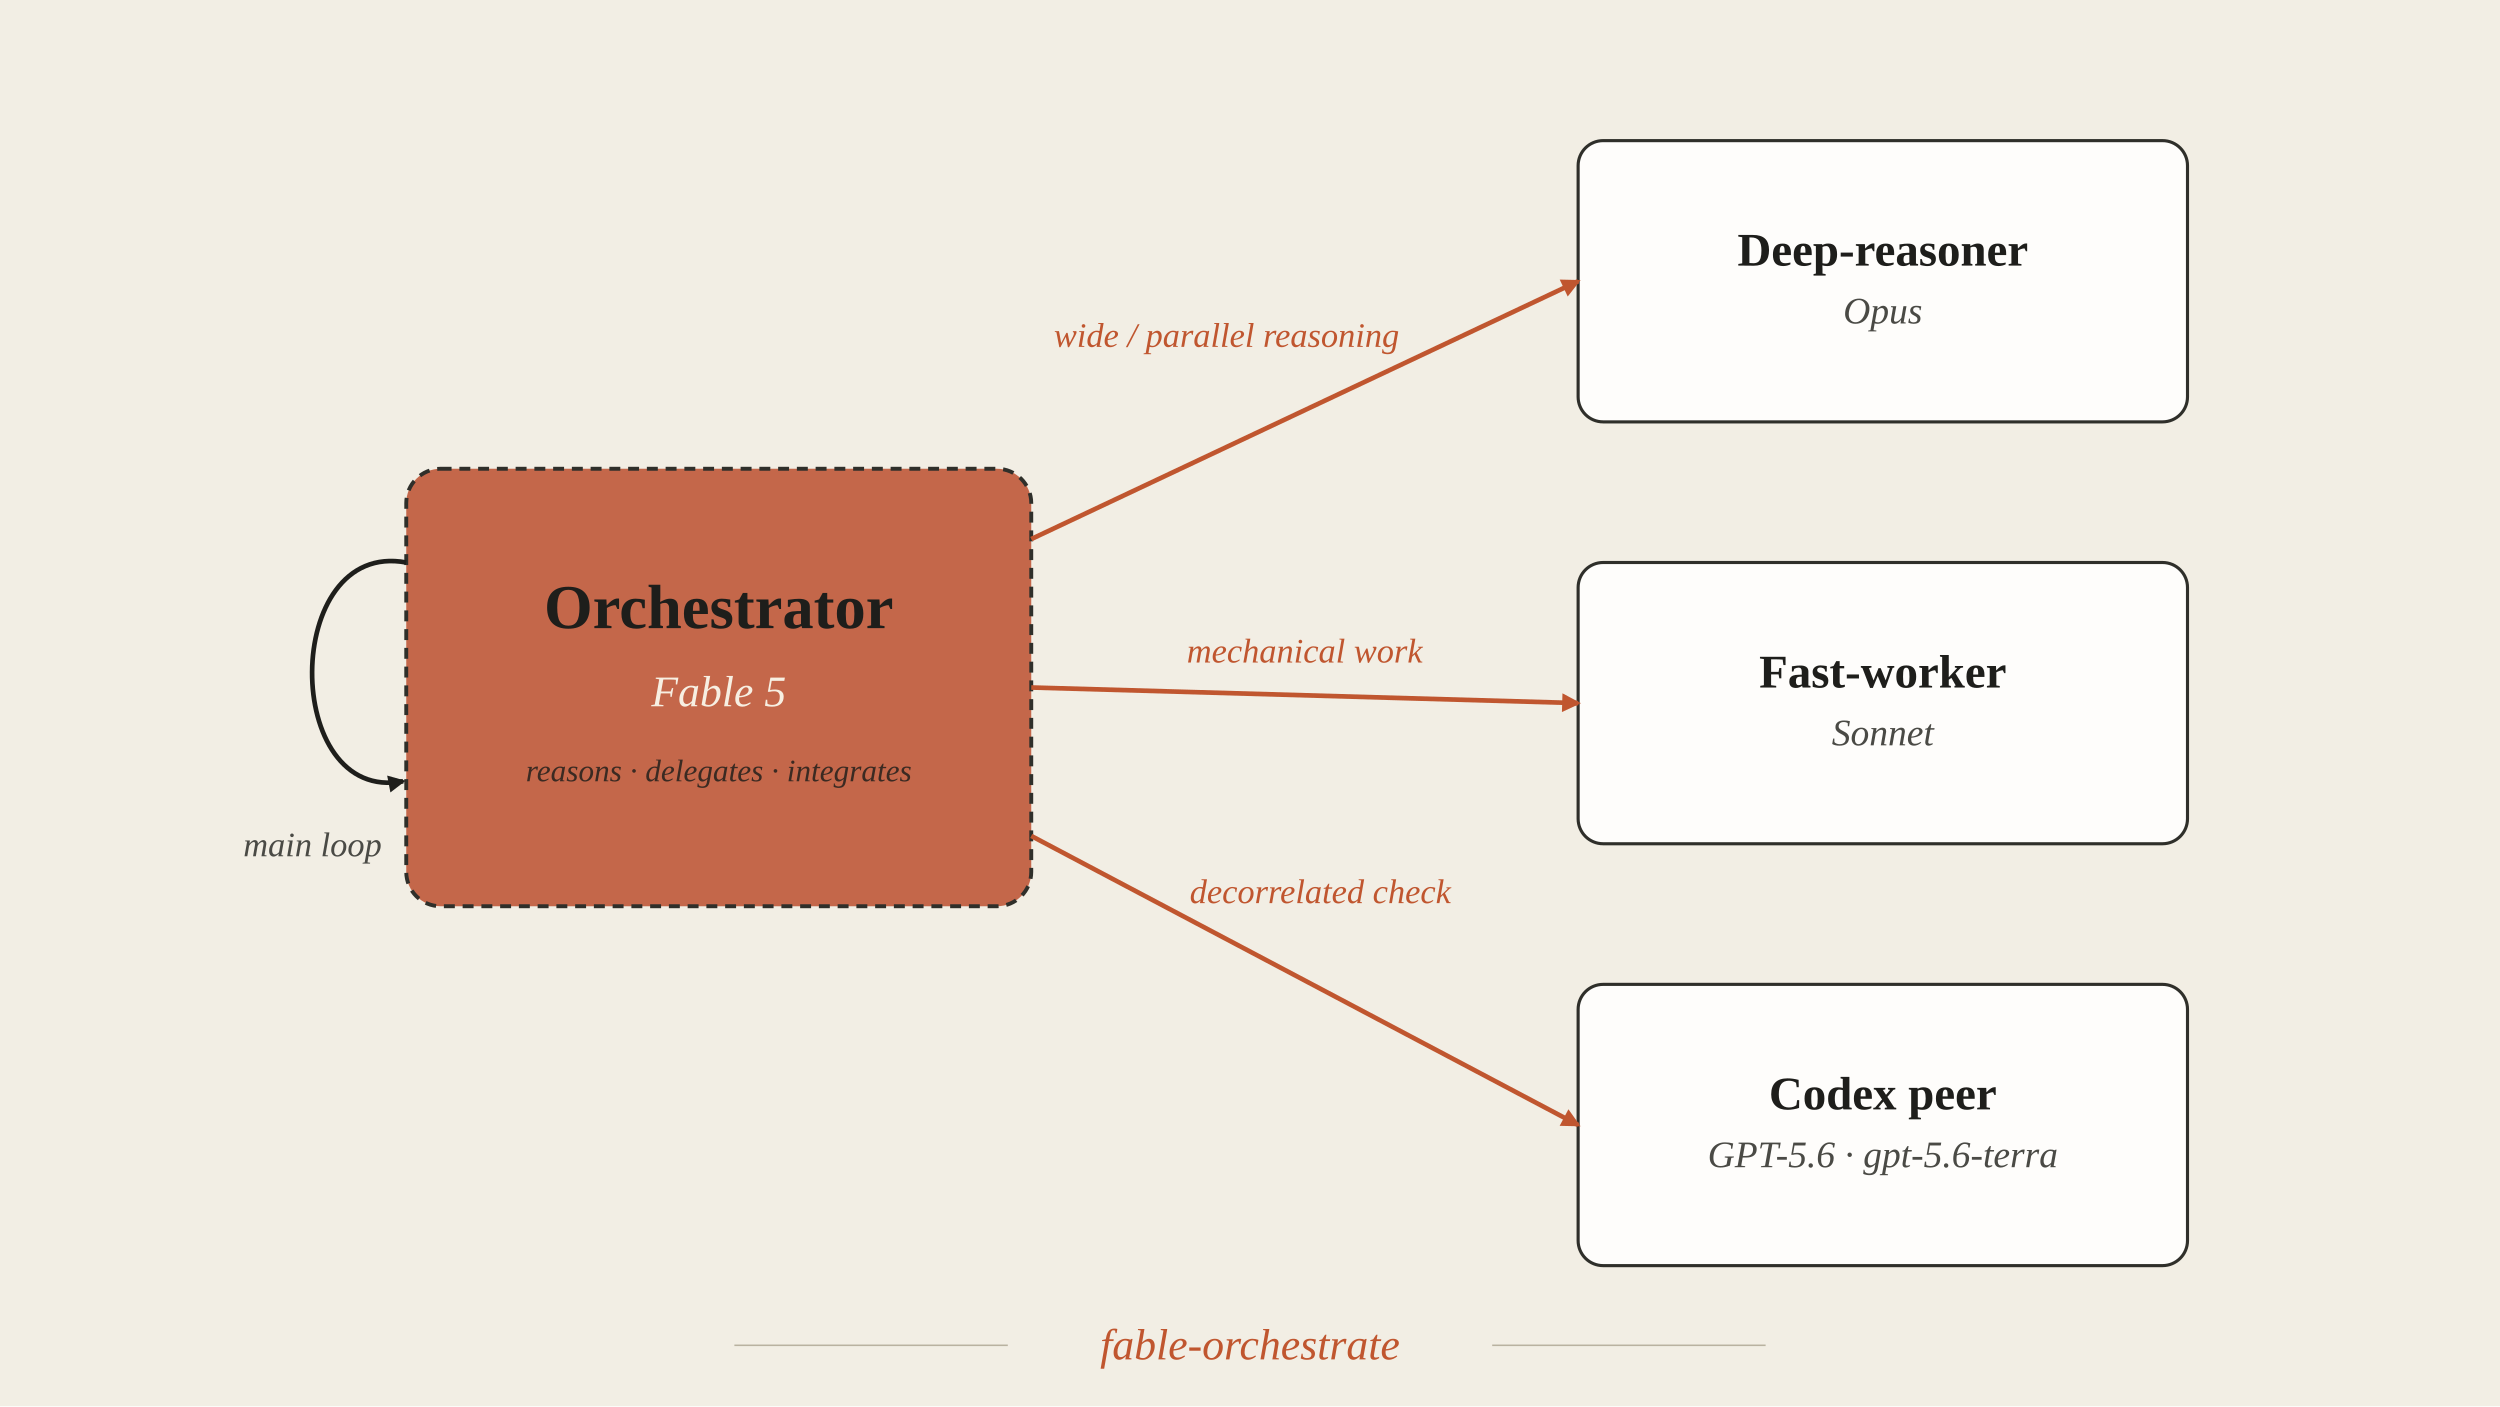
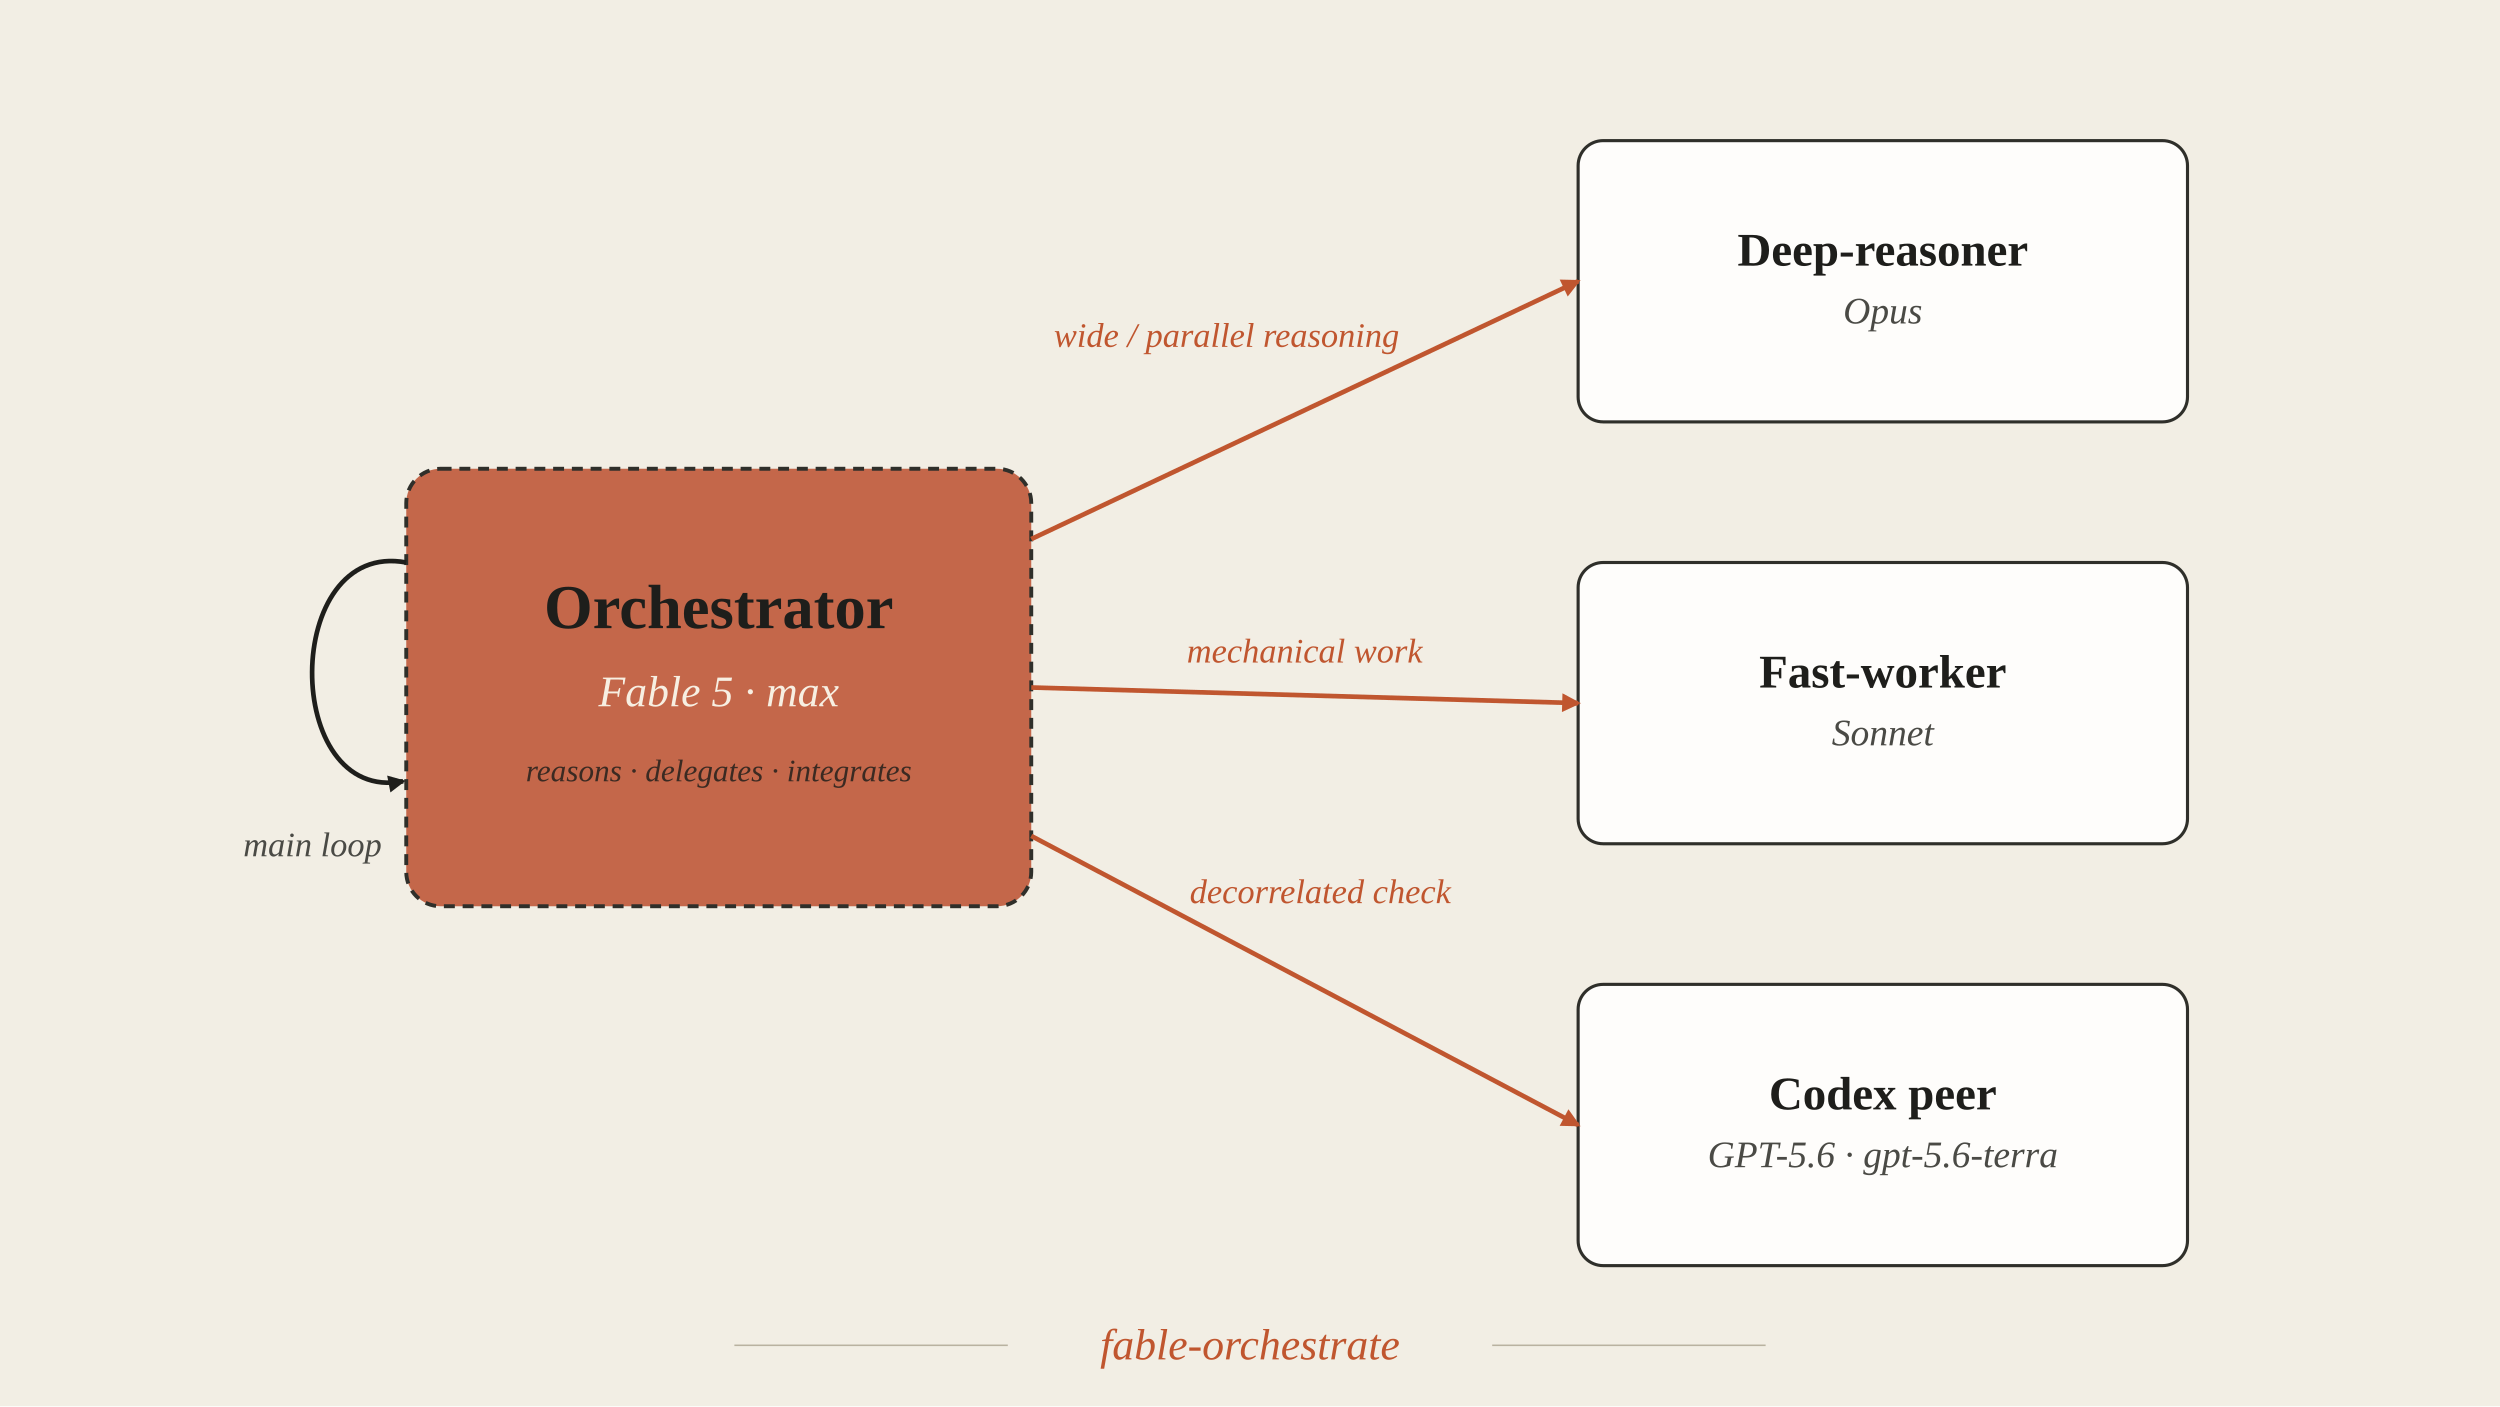
<svg xmlns="http://www.w3.org/2000/svg" viewBox="0 0 1600 900" width="1600" height="900" role="img">
  <defs>
    <marker id="ah-o" viewBox="0 0 10 10" refX="8.5" refY="5" markerWidth="12" markerHeight="12" orient="auto" markerUnits="userSpaceOnUse">
      <path d="M0,0 L10,5 L0,10 z" fill="#C0562F" />
    </marker>
    <marker id="ah-k" viewBox="0 0 10 10" refX="8.5" refY="5" markerWidth="11" markerHeight="11" orient="auto" markerUnits="userSpaceOnUse">
      <path d="M0,0 L10,5 L0,10 z" fill="#1E1E1B" />
    </marker>
  </defs>
  <rect x="0" y="0" width="1600" height="900" fill="#F2EEE4" />
  <rect x="260" y="300" width="400" height="280" rx="22" ry="22" fill="#C4674A" stroke="#2F2F2A" stroke-width="2.5" stroke-dasharray="7 5" />
  <text x="460" y="402" font-family="Georgia, 'Times New Roman', serif" font-size="40" fill="#1E1E1B" font-weight="bold" text-anchor="middle">Orchestrator</text>
-   <text x="460" y="452" font-family="Georgia, 'Times New Roman', serif" font-size="28" fill="#F7EFE2" font-style="italic" text-anchor="middle">Fable 5</text>
+   <text x="460" y="452" font-family="Georgia, 'Times New Roman', serif" font-size="28" fill="#F7EFE2" font-style="italic" text-anchor="middle">Fable 5 · max</text>
  <text x="460" y="500" font-family="Georgia, 'Times New Roman', serif" font-size="20" fill="#3B2A22" font-style="italic" text-anchor="middle">reasons · delegates · integrates</text>
  <path d="M 260 360 C 180 345, 180 515, 258 500" fill="none" stroke="#1E1E1B" stroke-width="3" marker-end="url(#ah-k)" />
  <text x="200" y="548" font-family="Georgia, 'Times New Roman', serif" font-size="22" fill="#4A4A45" font-style="italic" text-anchor="middle">main loop</text>
  <rect x="1010" y="90" width="390" height="180" rx="16" ry="16" fill="#FEFDFB" stroke="#2F2F2A" stroke-width="2" />
  <text x="1205" y="170" font-family="Georgia, 'Times New Roman', serif" font-size="30" fill="#1E1E1B" font-weight="bold" text-anchor="middle">Deep-reasoner</text>
  <text x="1205" y="207" font-family="Georgia, 'Times New Roman', serif" font-size="24" fill="#4A4A45" font-style="italic" text-anchor="middle">Opus</text>
  <rect x="1010" y="360" width="390" height="180" rx="16" ry="16" fill="#FEFDFB" stroke="#2F2F2A" stroke-width="2" />
  <text x="1205" y="440" font-family="Georgia, 'Times New Roman', serif" font-size="30" fill="#1E1E1B" font-weight="bold" text-anchor="middle">Fast-worker</text>
  <text x="1205" y="477" font-family="Georgia, 'Times New Roman', serif" font-size="24" fill="#4A4A45" font-style="italic" text-anchor="middle">Sonnet</text>
  <rect x="1010" y="630" width="390" height="180" rx="16" ry="16" fill="#FEFDFB" stroke="#2F2F2A" stroke-width="2" />
  <text x="1205" y="710" font-family="Georgia, 'Times New Roman', serif" font-size="30" fill="#1E1E1B" font-weight="bold" text-anchor="middle">Codex peer</text>
  <text x="1205" y="747" font-family="Georgia, 'Times New Roman', serif" font-size="24" fill="#4A4A45" font-style="italic" text-anchor="middle">GPT-5.6 · gpt-5.6-terra</text>
  <line x1="660" y1="345" x2="1010" y2="180" stroke="#C0562F" stroke-width="3" marker-end="url(#ah-o)" />
  <line x1="660" y1="440" x2="1010" y2="450" stroke="#C0562F" stroke-width="3" marker-end="url(#ah-o)" />
  <line x1="660" y1="535" x2="1010" y2="720" stroke="#C0562F" stroke-width="3" marker-end="url(#ah-o)" />
  <text x="785" y="222" font-family="Georgia, 'Times New Roman', serif" font-size="22" fill="#C0562F" font-style="italic" text-anchor="middle">wide / parallel reasoning</text>
  <text x="835" y="424" font-family="Georgia, 'Times New Roman', serif" font-size="22" fill="#C0562F" font-style="italic" text-anchor="middle">mechanical work</text>
  <text x="845" y="578" font-family="Georgia, 'Times New Roman', serif" font-size="22" fill="#C0562F" font-style="italic" text-anchor="middle">decorrelated check</text>
  <line x1="470" y1="861" x2="645" y2="861" stroke="#B9B2A0" stroke-width="1" />
  <line x1="955" y1="861" x2="1130" y2="861" stroke="#B9B2A0" stroke-width="1" />
  <text x="800" y="870" font-family="Georgia, 'Times New Roman', serif" font-size="28" fill="#C0562F" font-style="italic" text-anchor="middle">fable-orchestrate</text>
</svg>
